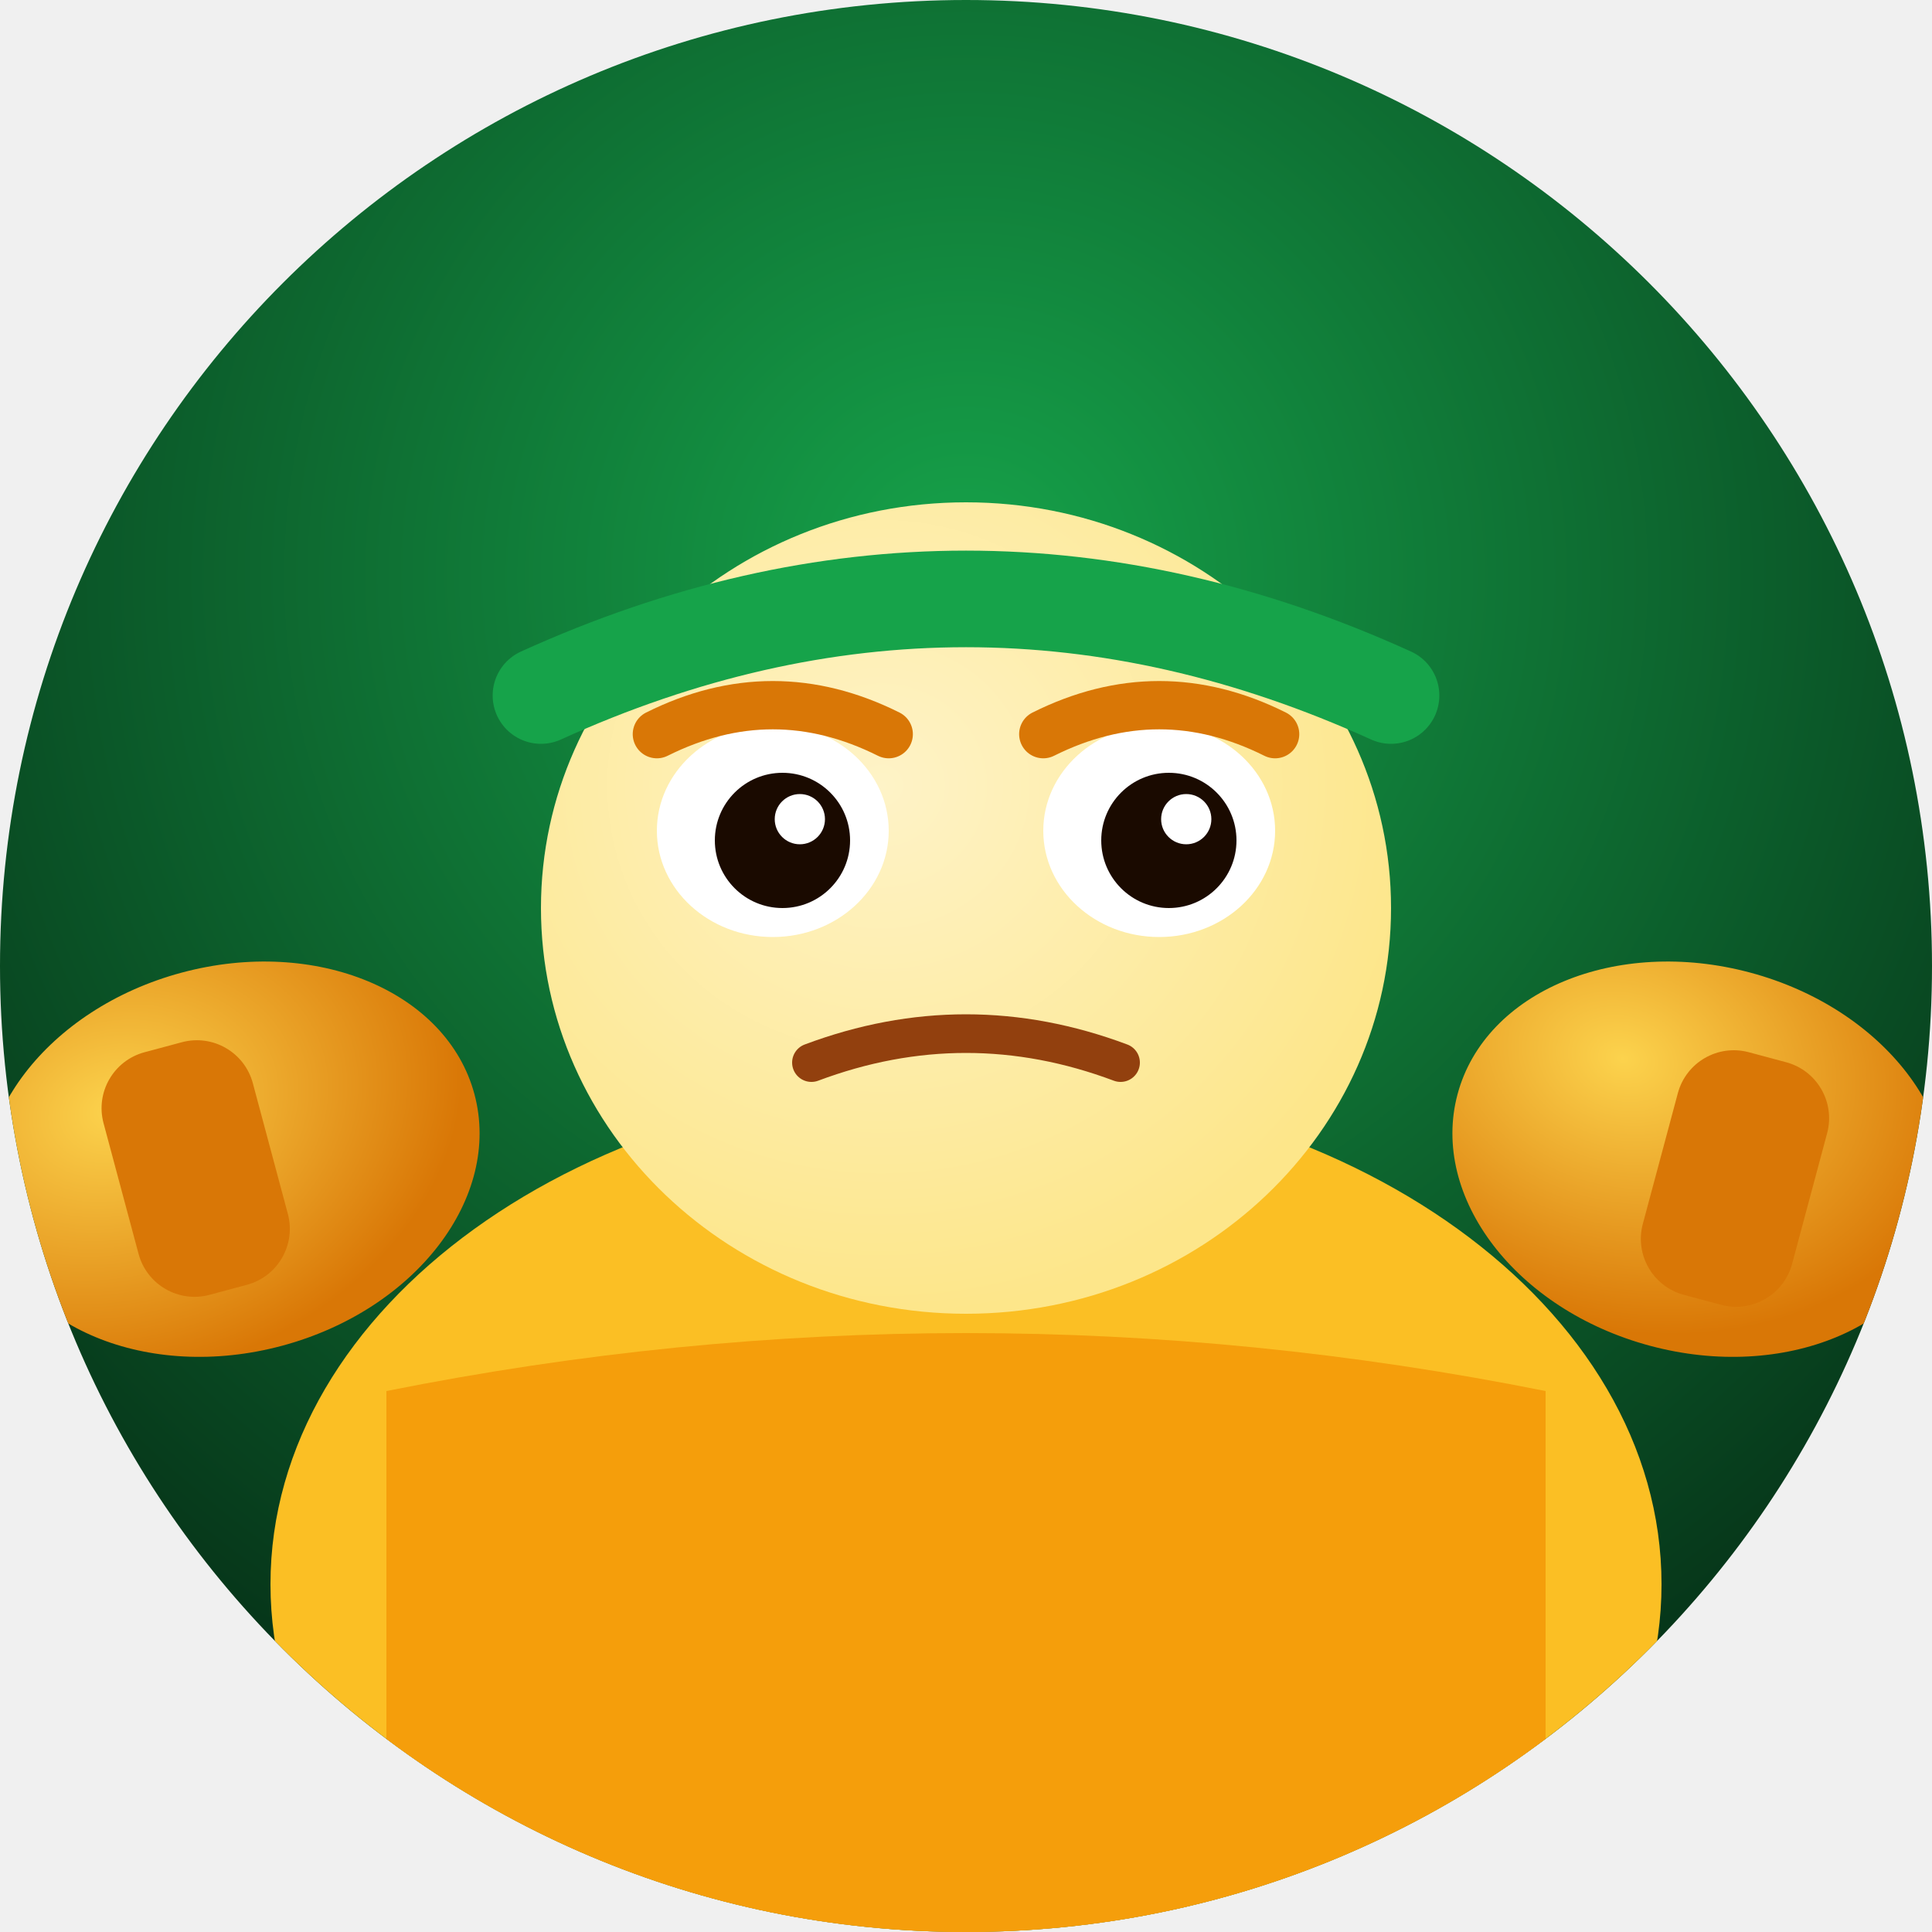
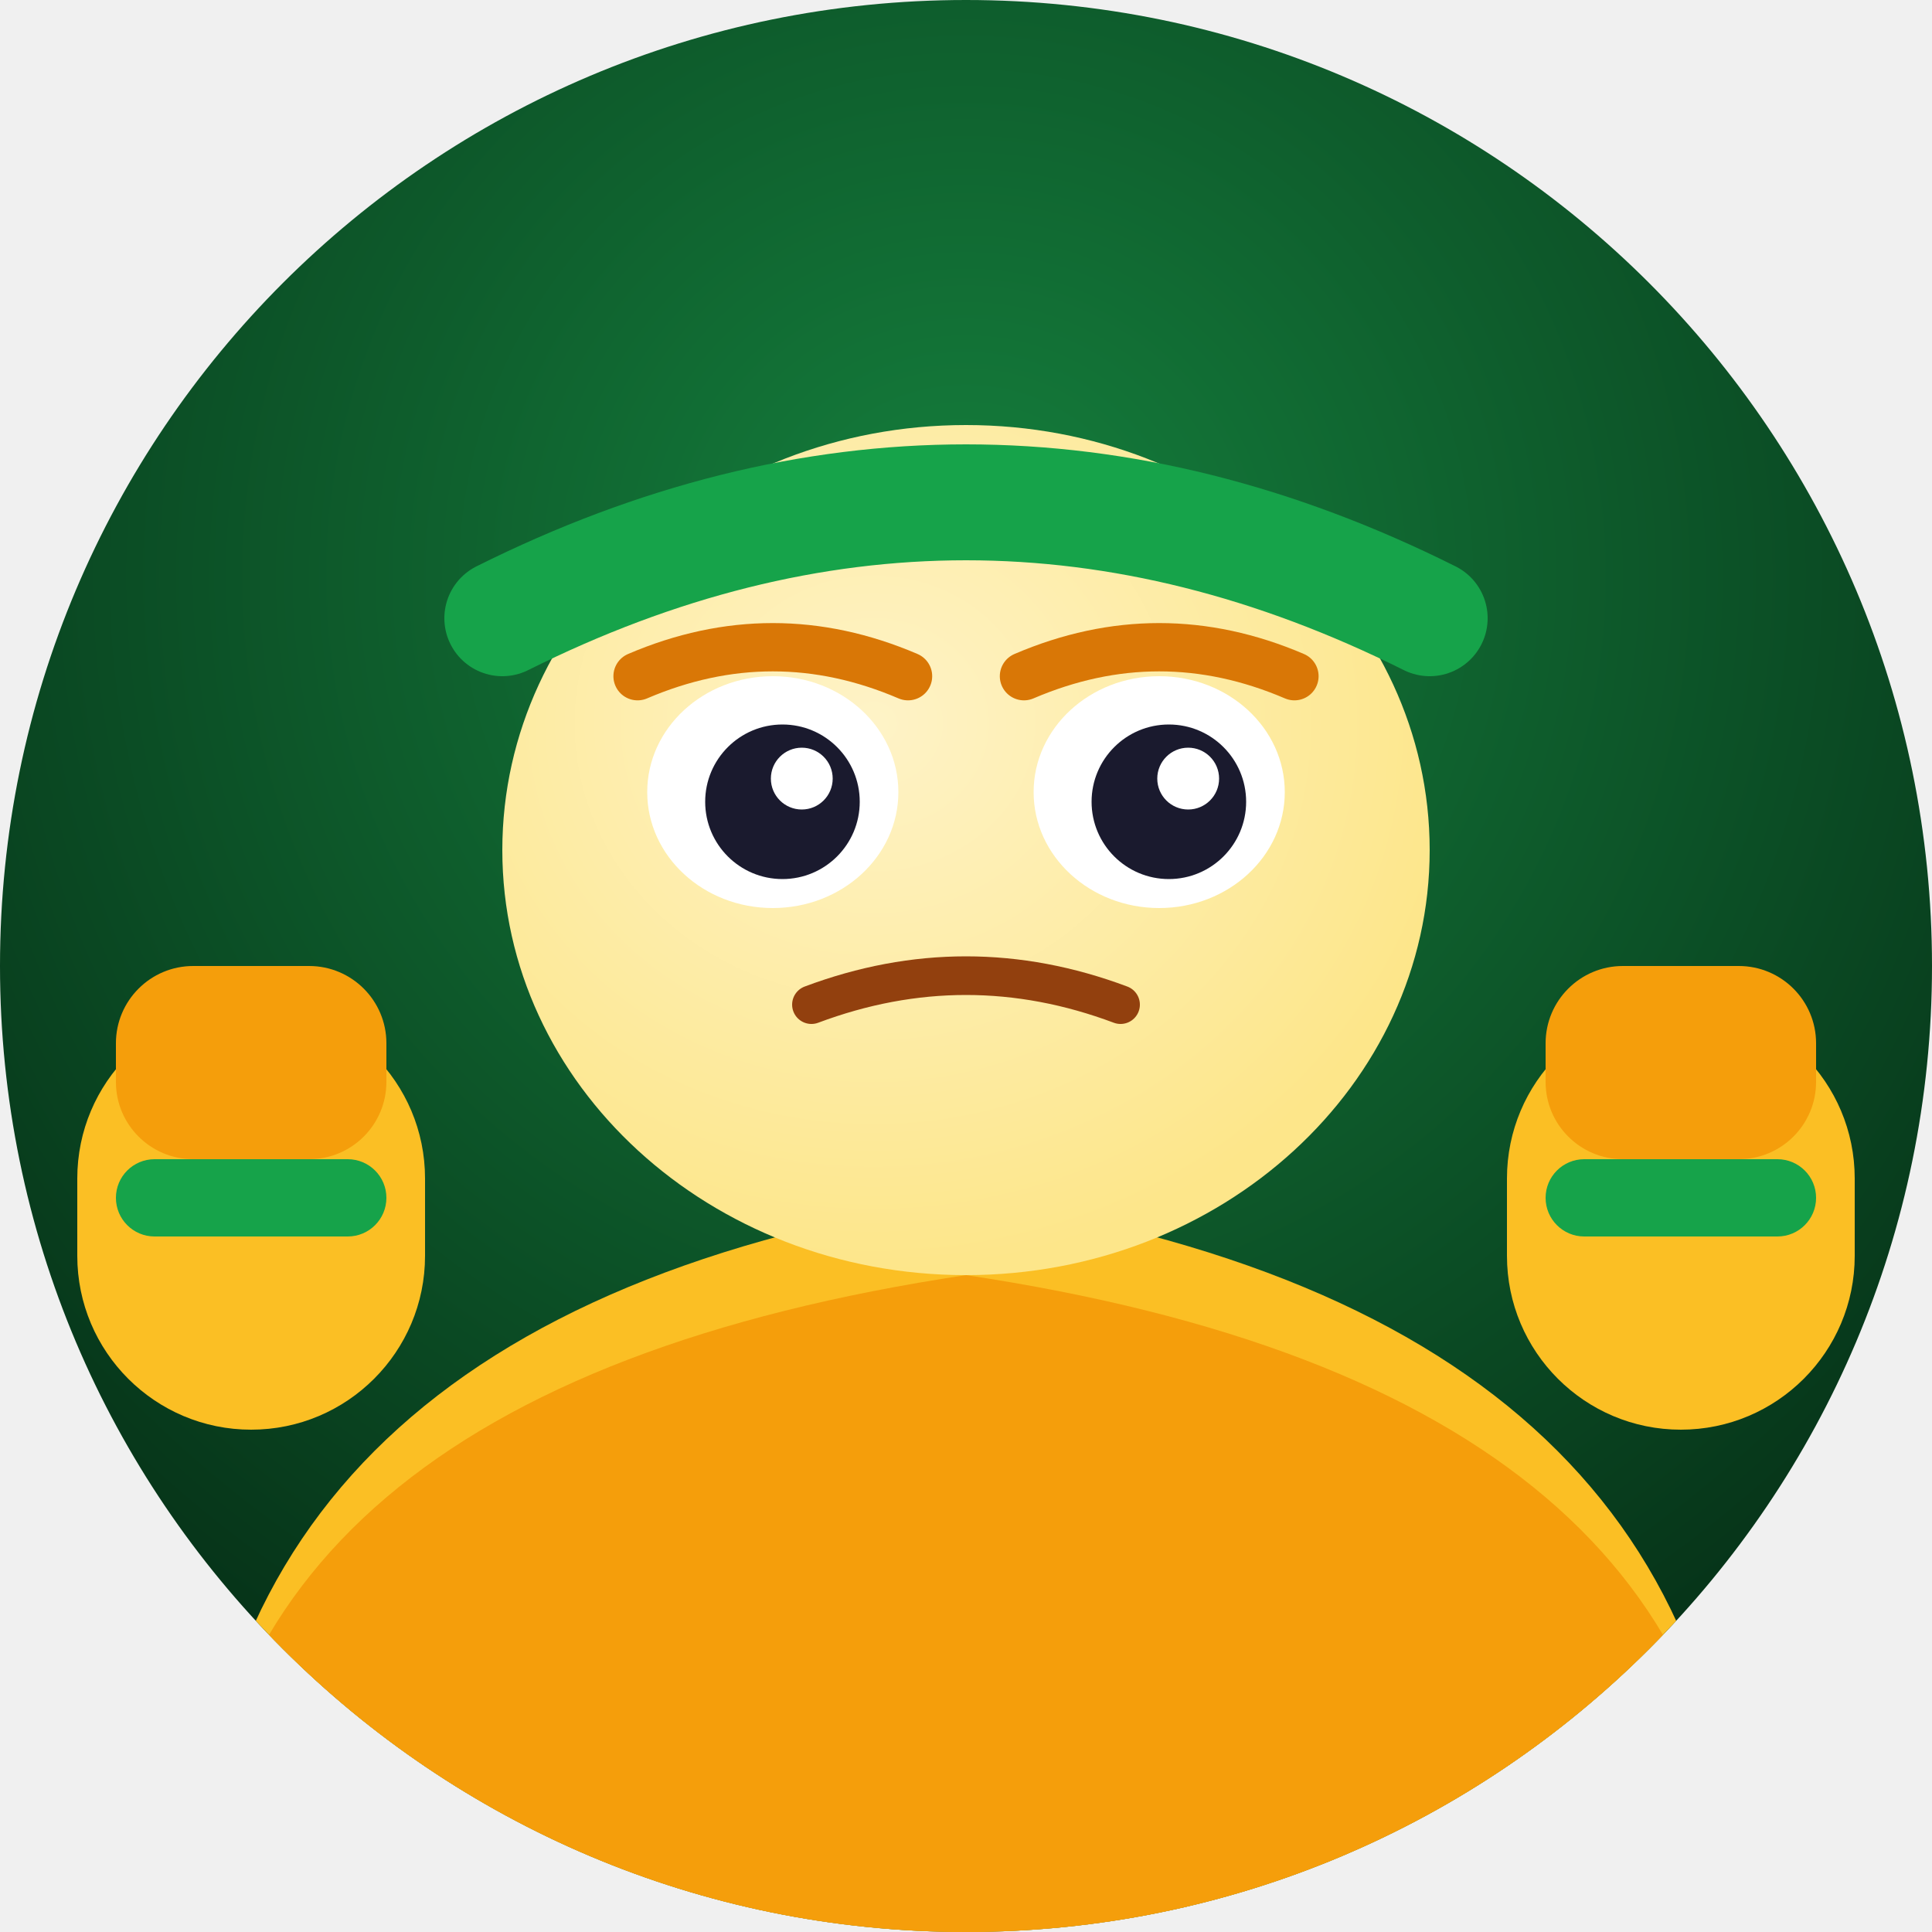
<svg xmlns="http://www.w3.org/2000/svg" viewBox="0 0 100 100">
  <defs>
    <clipPath id="c">
      <circle cx="50" cy="50" r="50" />
    </clipPath>
    <radialGradient id="bg" cx="50%" cy="30%" r="70%">
-       <stop offset="0%" stop-color="#16A34A" />
+       <stop offset="0%" stop-color="#15803D" />
      <stop offset="100%" stop-color="#052E16" />
    </radialGradient>
    <radialGradient id="face" cx="40%" cy="35%" r="65%">
      <stop offset="0%" stop-color="#FEF3C7" />
      <stop offset="100%" stop-color="#FDE68A" />
    </radialGradient>
-     <radialGradient id="glove" cx="30%" cy="30%" r="70%">
-       <stop offset="0%" stop-color="#FCD34D" />
-       <stop offset="100%" stop-color="#D97706" />
-     </radialGradient>
  </defs>
  <g clip-path="url(#c)">
    <circle cx="50" cy="50" r="50" fill="url(#bg)" />
-     <ellipse cx="50" cy="82" rx="36" ry="26" fill="#FBBF24" />
-     <path d="M20 72 Q50 66 80 72 L80 100 L20 100Z" fill="#F59E0B" />
-     <ellipse cx="12" cy="60" rx="13" ry="10" fill="url(#glove)" transform="rotate(-15 12 60)" />
-     <rect x="6" y="54" width="8" height="13" rx="3" fill="#D97706" transform="rotate(-15 10 60)" />
-     <ellipse cx="88" cy="60" rx="13" ry="10" fill="url(#glove)" transform="rotate(15 88 60)" />
-     <rect x="86" y="54" width="8" height="13" rx="3" fill="#D97706" transform="rotate(15 88 60)" />
-     <ellipse cx="50" cy="47" rx="22" ry="21" fill="url(#face)" />
-     <ellipse cx="40" cy="43" rx="6" ry="5.5" fill="#fff" />
-     <ellipse cx="60" cy="43" rx="6" ry="5.5" fill="#fff" />
-     <circle cx="40.5" cy="43.5" r="3.5" fill="#1A0A00" />
-     <circle cx="60.5" cy="43.5" r="3.5" fill="#1A0A00" />
-     <circle cx="41.4" cy="42.4" r="1.3" fill="#fff" />
-     <circle cx="61.4" cy="42.4" r="1.3" fill="#fff" />
-     <path d="M34 38 Q40 35 46 38" stroke="#D97706" stroke-width="2.5" fill="none" stroke-linecap="round" />
-     <path d="M54 38 Q60 35 66 38" stroke="#D97706" stroke-width="2.5" fill="none" stroke-linecap="round" />
-     <path d="M42 55 Q50 52 58 55" stroke="#92400E" stroke-width="2" fill="none" stroke-linecap="round" />
-     <path d="M28 36 Q50 26 72 36" stroke="#16A34A" stroke-width="5" fill="none" stroke-linecap="round" />
+     <path d="M10,100 Q10,68 50,62 Q90,68 90,100Z" fill="#FBBF24" />
+     <path d="M10,100 Q10,72 50,66 Q90,72 90,100Z" fill="#F59E0B" />
+     <ellipse cx="50" cy="44" rx="24" ry="22" fill="url(#face)" />
+     <rect x="4" y="52" width="18" height="22" rx="9" fill="#FBBF24" />
+     <rect x="6" y="50" width="14" height="10" rx="4" fill="#F59E0B" />
+     <rect x="78" y="52" width="18" height="22" rx="9" fill="#FBBF24" />
+     <rect x="80" y="50" width="14" height="10" rx="4" fill="#F59E0B" />
+     <rect x="6" y="60" width="14" height="4" rx="2" fill="#16A34A" />
+     <rect x="80" y="60" width="14" height="4" rx="2" fill="#16A34A" />
+     <ellipse cx="40" cy="41" rx="6.5" ry="6" fill="#fff" />
+     <ellipse cx="60" cy="41" rx="6.5" ry="6" fill="#fff" />
+     <circle cx="40.5" cy="41.5" r="4" fill="#1A1A2E" />
+     <circle cx="60.5" cy="41.5" r="4" fill="#1A1A2E" />
+     <circle cx="41.5" cy="40.3" r="1.6" fill="#fff" />
+     <circle cx="61.5" cy="40.3" r="1.6" fill="#fff" />
+     <path d="M33 35 Q40 32 47 35" stroke="#D97706" stroke-width="2.5" fill="none" stroke-linecap="round" />
+     <path d="M53 35 Q60 32 67 35" stroke="#D97706" stroke-width="2.5" fill="none" stroke-linecap="round" />
+     <path d="M42 52 Q50 49 58 52" stroke="#92400E" stroke-width="2" fill="none" stroke-linecap="round" />
+     <path d="M26 32 Q50 20 74 32" stroke="#16A34A" stroke-width="6" fill="none" stroke-linecap="round" />
  </g>
</svg>
